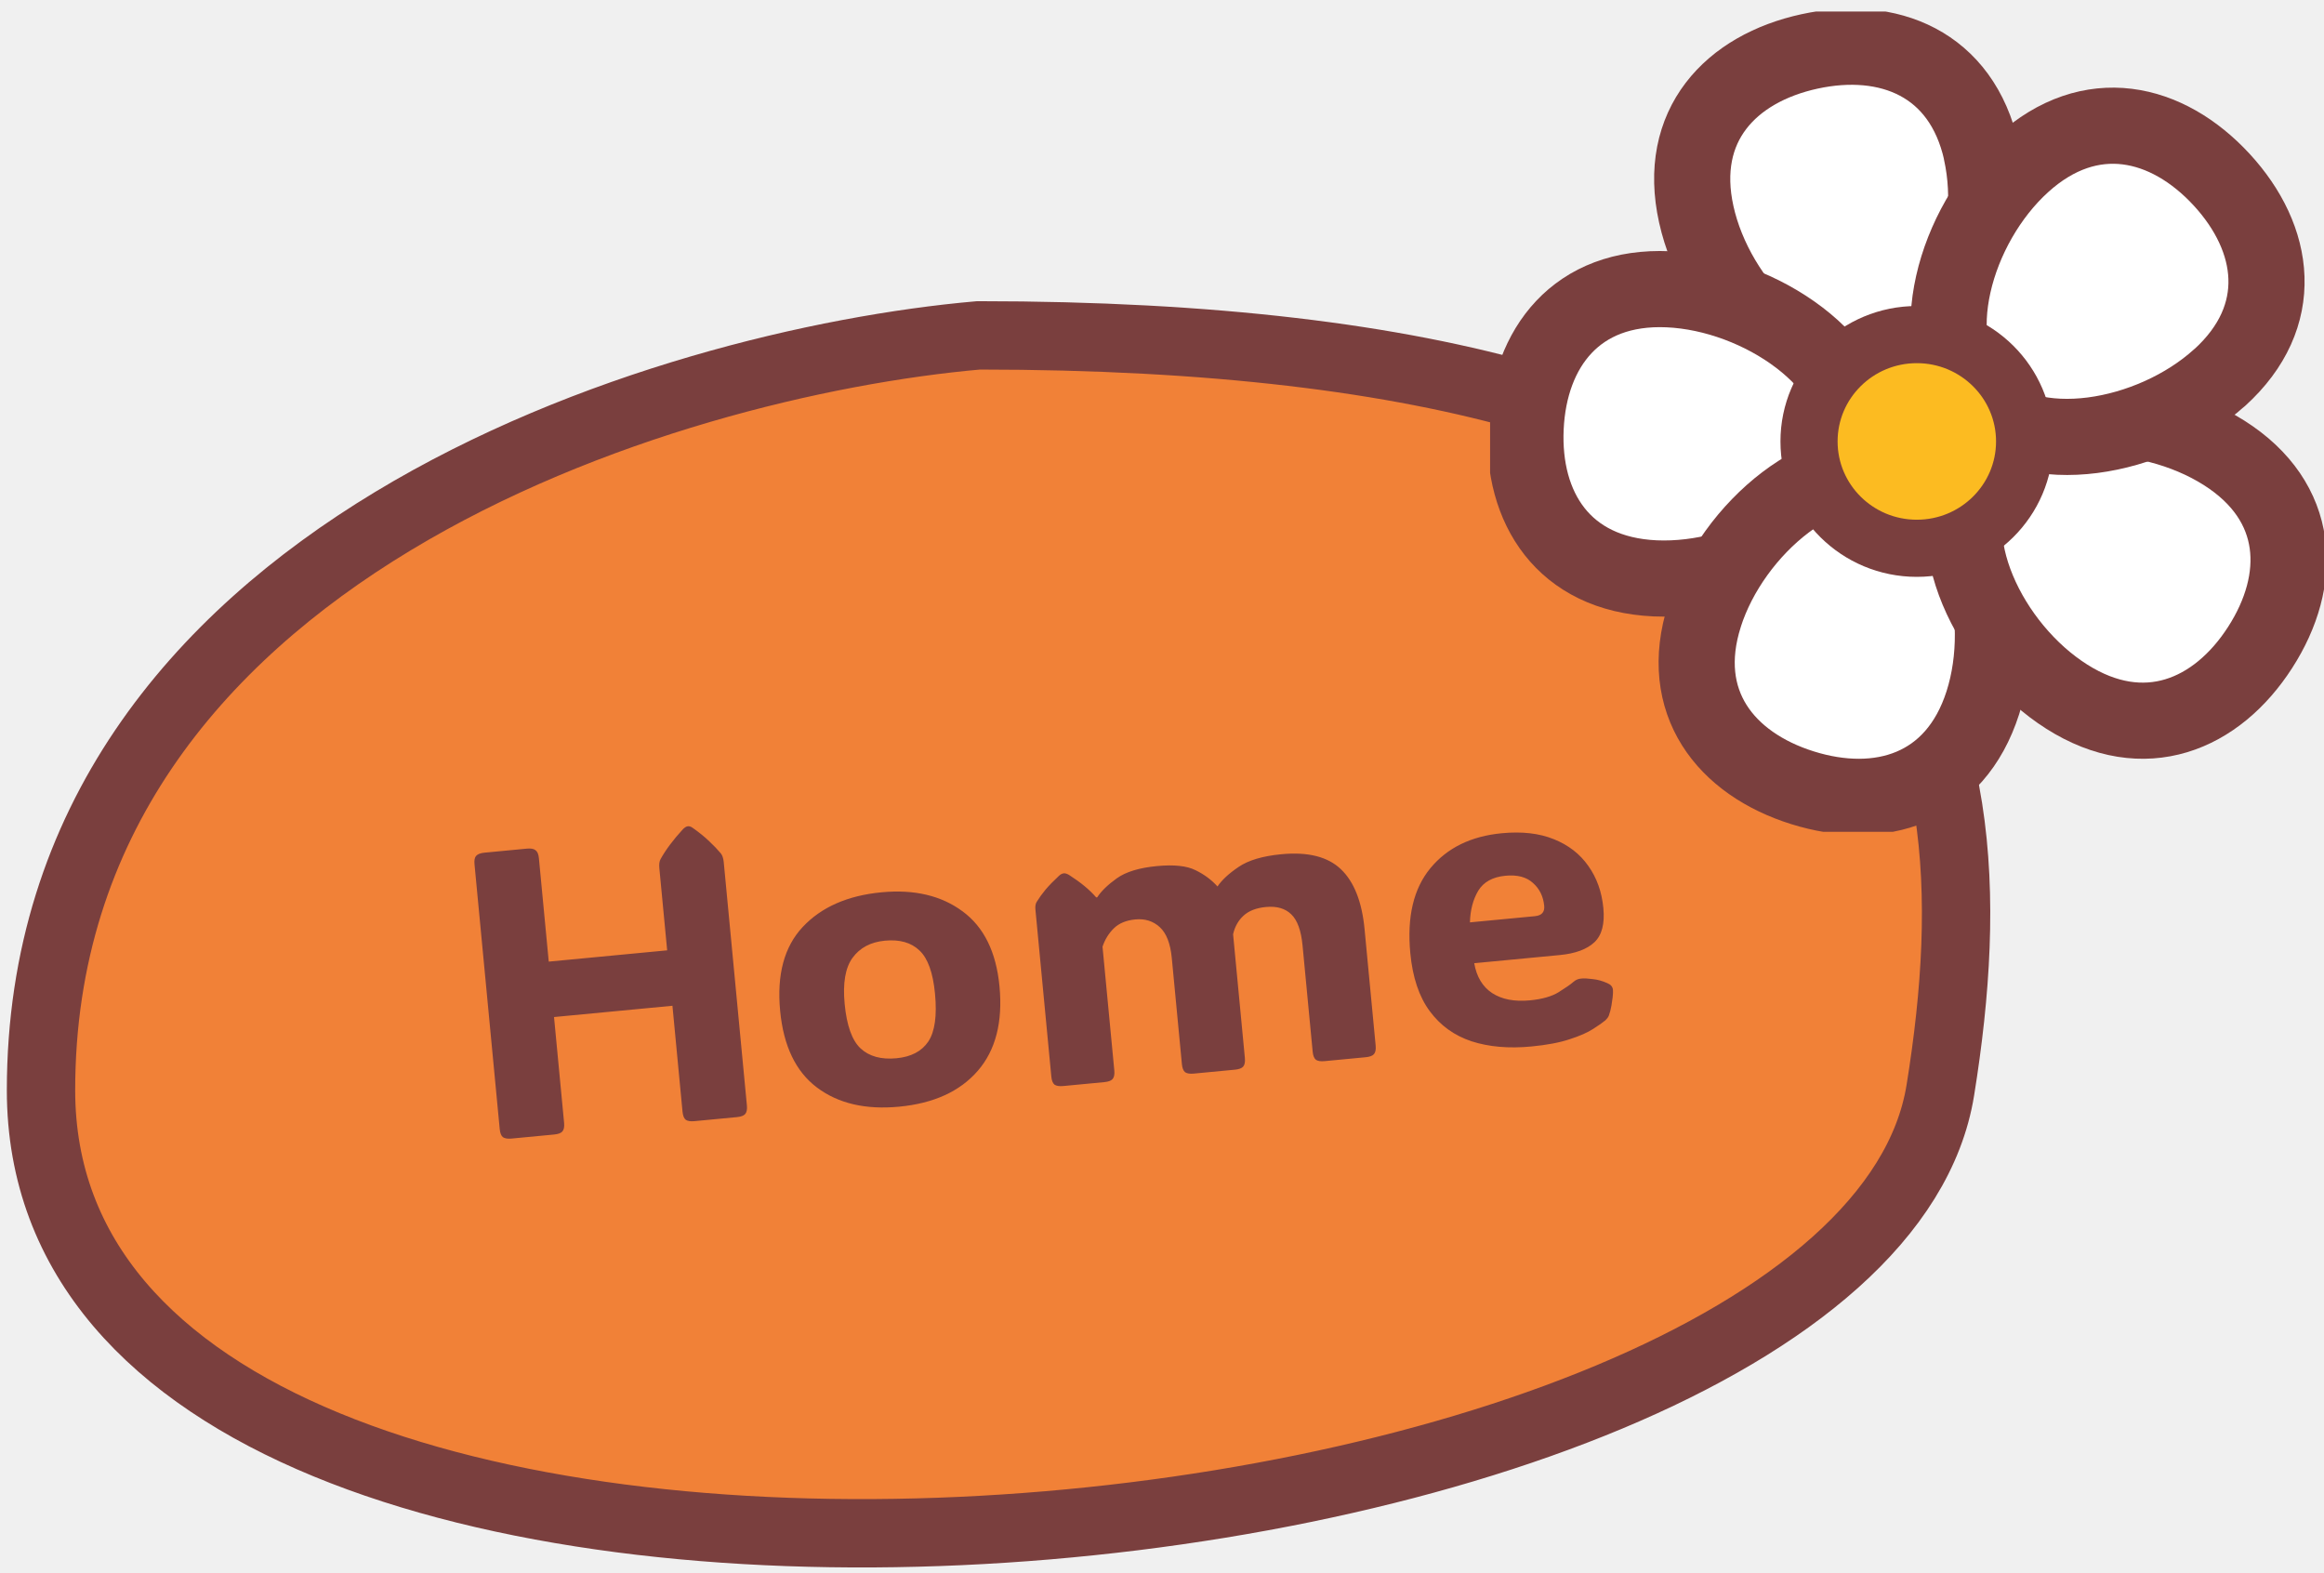
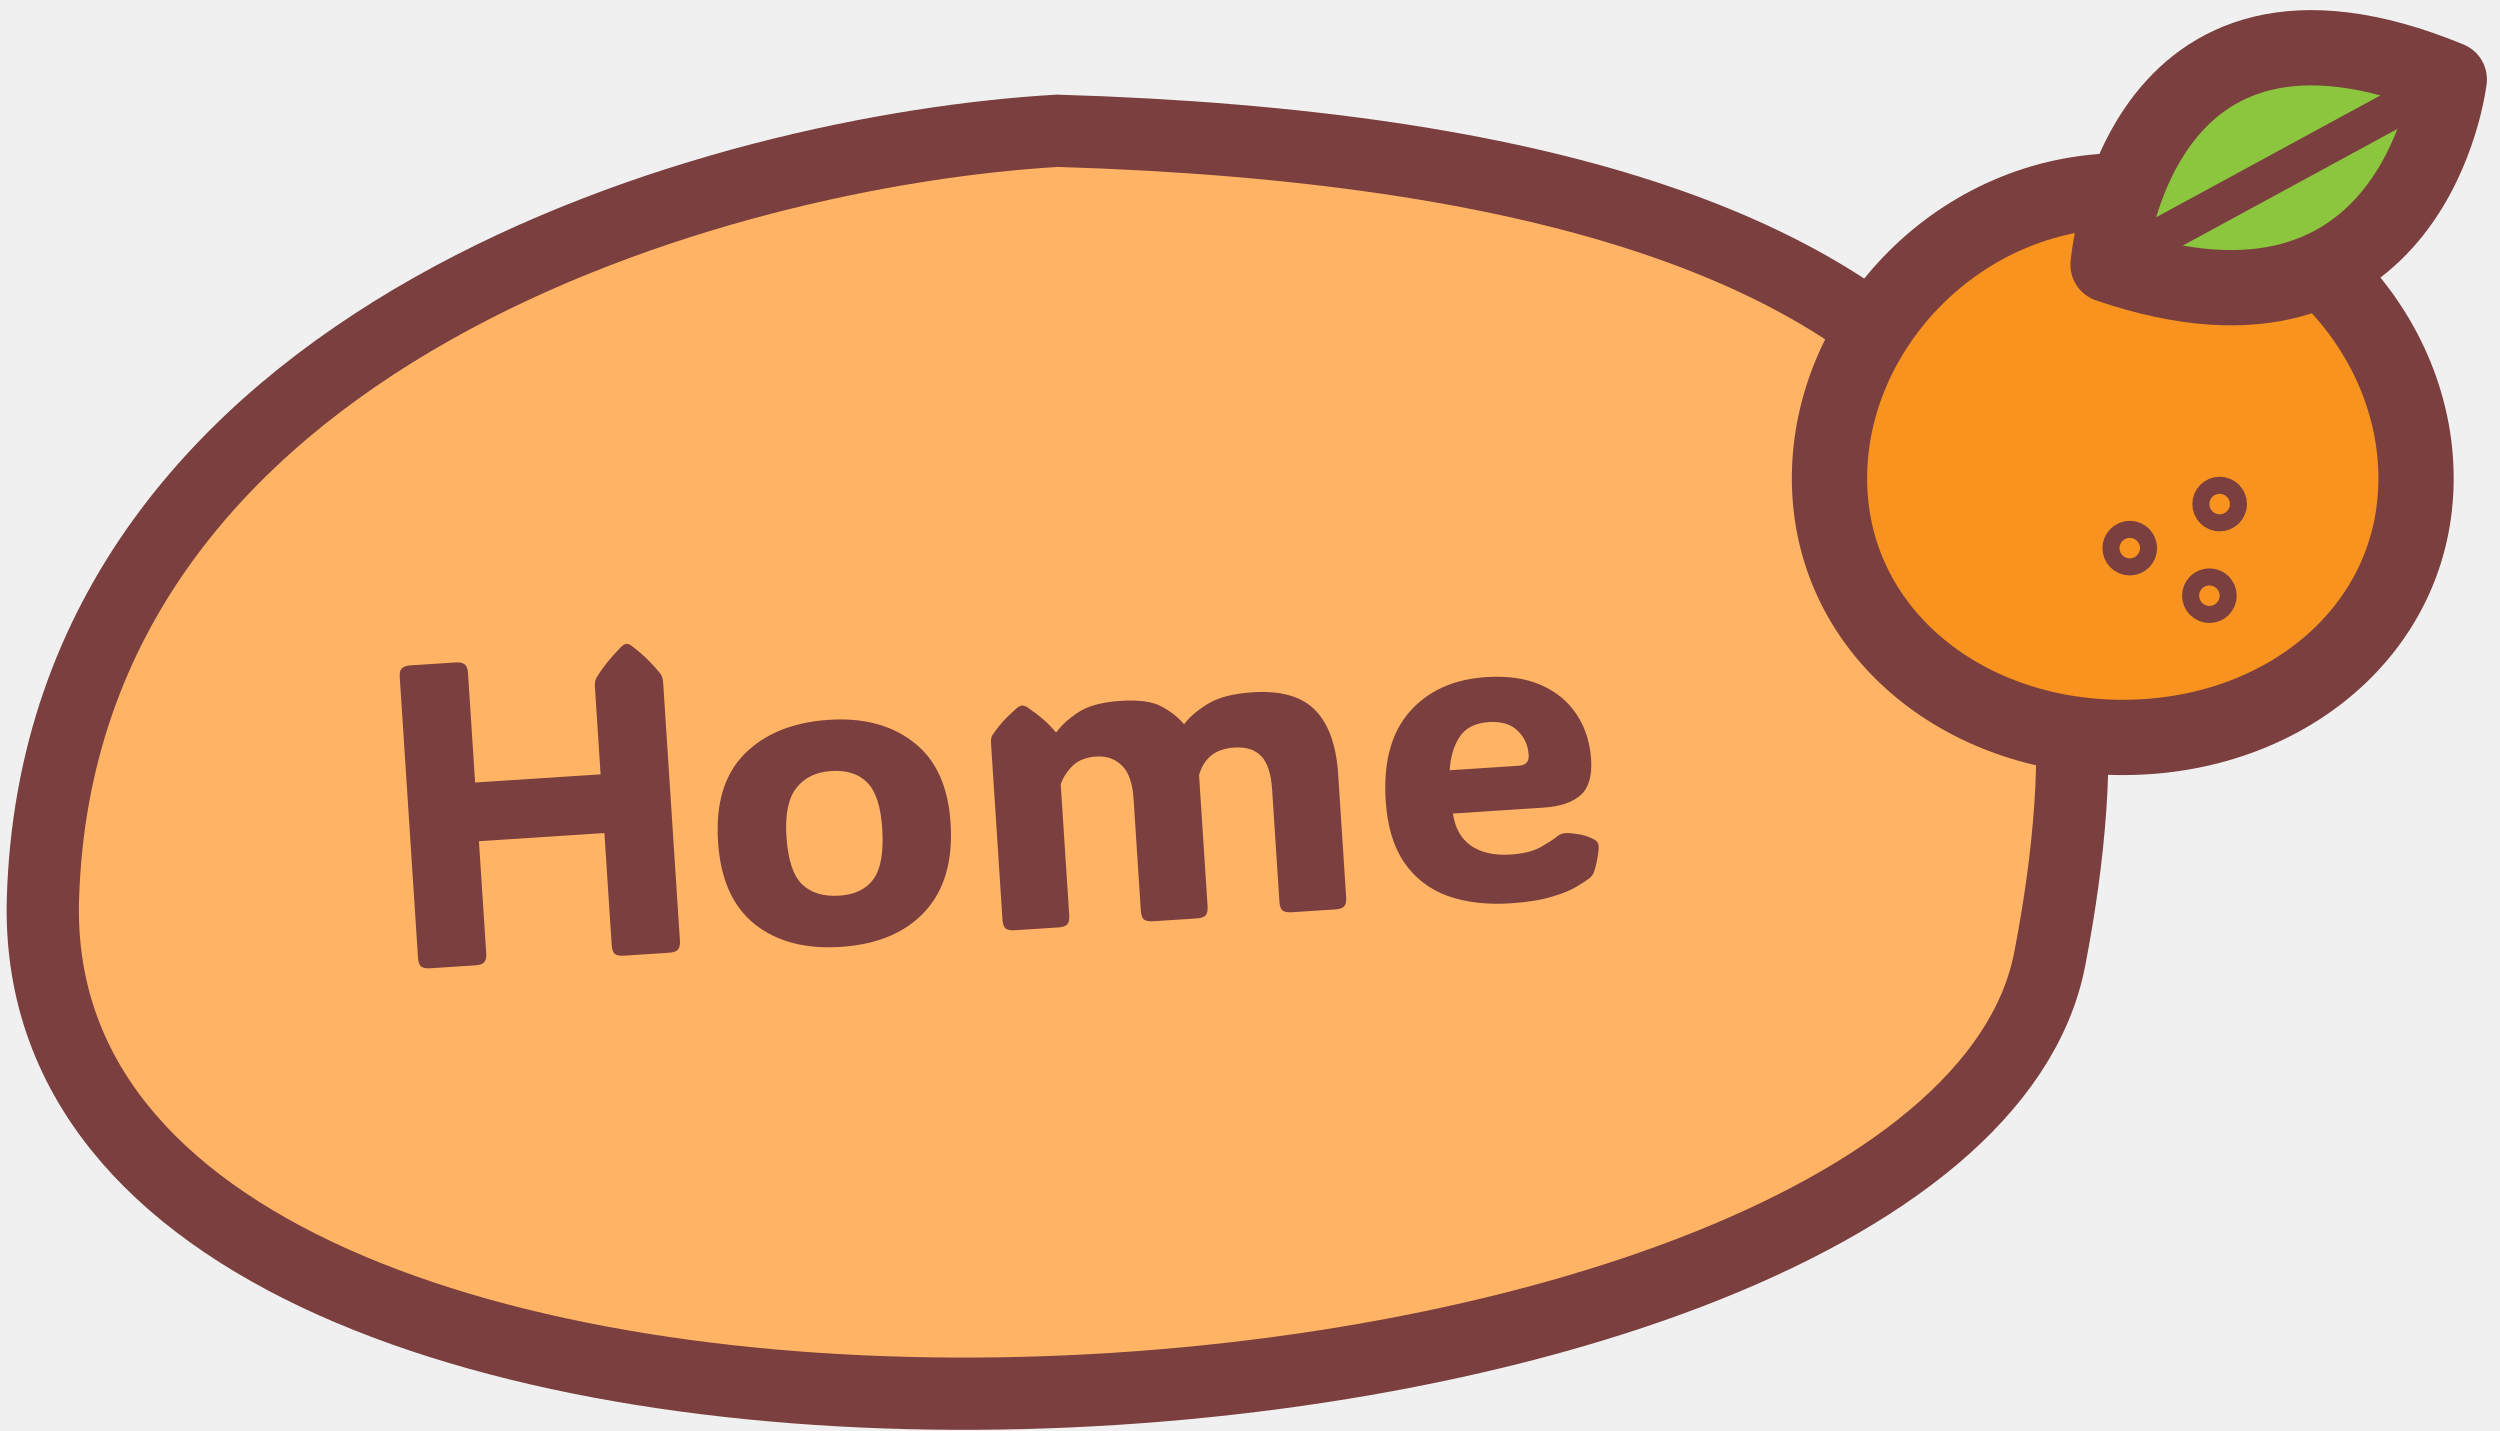
- <svg xmlns="http://www.w3.org/2000/svg" width="170" height="115" viewBox="0 0 170 115" fill="none">
-   <path d="M3 79.744C3 40.391 48.72 26.538 71.581 24.53C140.161 24.53 146.52 51.323 141.935 79.744C136 116.53 3 128.935 3 79.744Z" fill="#F18137" stroke="#7A3F3E" stroke-width="5" />
-   <path d="M48.231 63.504C48.204 63.222 48.232 63.004 48.315 62.849C48.692 62.165 49.24 61.431 49.96 60.647C50.094 60.516 50.215 60.446 50.322 60.435C50.439 60.424 50.566 60.471 50.703 60.576C51.166 60.904 51.56 61.225 51.884 61.538C52.207 61.84 52.49 62.137 52.734 62.428C52.846 62.574 52.915 62.783 52.941 63.056L54.636 80.861C54.664 81.152 54.62 81.362 54.505 81.491C54.399 81.609 54.2 81.682 53.908 81.71L50.802 82.006C50.51 82.034 50.296 82 50.16 81.905C50.032 81.799 49.954 81.601 49.926 81.309L49.189 73.566L40.527 74.391L41.264 82.134C41.292 82.426 41.248 82.636 41.133 82.765C41.026 82.883 40.827 82.956 40.536 82.983L37.43 83.279C37.138 83.307 36.924 83.273 36.787 83.178C36.66 83.073 36.582 82.874 36.554 82.583L34.71 63.217C34.682 62.925 34.721 62.721 34.828 62.603C34.943 62.474 35.147 62.396 35.438 62.368L38.544 62.072C38.836 62.044 39.046 62.083 39.173 62.189C39.31 62.284 39.392 62.477 39.42 62.769L40.141 70.337L48.803 69.512L48.231 63.504ZM65.769 80.948C63.319 81.181 61.318 80.715 59.764 79.548C58.211 78.382 57.312 76.51 57.067 73.934C56.815 71.29 57.366 69.246 58.719 67.802C60.082 66.348 62.003 65.503 64.482 65.267C66.873 65.04 68.85 65.504 70.412 66.66C71.973 67.806 72.873 69.633 73.112 72.141C73.361 74.756 72.831 76.818 71.523 78.326C70.215 79.833 68.297 80.707 65.769 80.948ZM65.579 77.405C66.648 77.304 67.424 76.896 67.905 76.183C68.385 75.461 68.549 74.292 68.395 72.679C68.249 71.143 67.869 70.09 67.256 69.52C66.651 68.94 65.809 68.702 64.73 68.805C63.69 68.904 62.901 69.322 62.363 70.06C61.834 70.787 61.642 71.909 61.786 73.426C61.937 75.01 62.325 76.097 62.95 76.685C63.584 77.272 64.461 77.512 65.579 77.405ZM89.059 64.84C89.377 64.368 89.891 63.892 90.6 63.413C91.319 62.922 92.363 62.612 93.734 62.482C95.678 62.296 97.131 62.663 98.091 63.582C99.052 64.501 99.628 65.962 99.818 67.965L100.629 76.481C100.657 76.772 100.613 76.983 100.498 77.111C100.392 77.229 100.193 77.302 99.901 77.33L96.897 77.616C96.605 77.644 96.391 77.61 96.255 77.515C96.127 77.41 96.049 77.211 96.021 76.92L95.282 69.162C95.179 68.073 94.906 67.314 94.463 66.885C94.019 66.447 93.398 66.266 92.601 66.342C91.891 66.409 91.343 66.623 90.955 66.984C90.576 67.334 90.325 67.785 90.201 68.336L91.063 77.392C91.091 77.683 91.047 77.894 90.932 78.022C90.826 78.14 90.626 78.213 90.335 78.241L87.331 78.527C87.039 78.555 86.825 78.521 86.689 78.426C86.561 78.321 86.483 78.122 86.455 77.831L85.716 70.073C85.615 69.013 85.323 68.261 84.839 67.817C84.356 67.372 83.759 67.184 83.049 67.251C82.379 67.315 81.855 67.532 81.478 67.901C81.101 68.271 80.825 68.719 80.649 69.246L81.512 78.301C81.54 78.593 81.496 78.803 81.38 78.932C81.274 79.05 81.075 79.123 80.783 79.151L77.779 79.437C77.488 79.464 77.274 79.431 77.137 79.336C77.009 79.23 76.931 79.032 76.904 78.74L75.74 66.52C75.718 66.287 75.749 66.102 75.834 65.967C76.013 65.675 76.229 65.375 76.484 65.066C76.749 64.756 77.075 64.421 77.463 64.061C77.58 63.951 77.697 63.891 77.814 63.88C77.92 63.87 78.047 63.907 78.192 63.991C78.631 64.273 79.01 64.546 79.329 64.81C79.649 65.074 79.935 65.35 80.188 65.64L80.261 65.633C80.552 65.184 81.028 64.722 81.689 64.247C82.35 63.772 83.332 63.472 84.635 63.348C85.879 63.23 86.821 63.331 87.46 63.653C88.097 63.965 88.63 64.361 89.059 64.84ZM112.01 76.545C110.367 76.701 108.913 76.575 107.648 76.166C106.382 75.747 105.36 75.01 104.583 73.956C103.805 72.902 103.332 71.49 103.164 69.721C102.911 67.067 103.401 64.995 104.632 63.504C105.863 62.013 107.607 61.16 109.862 60.946C111.33 60.806 112.595 60.95 113.656 61.379C114.727 61.807 115.568 62.458 116.181 63.331C116.804 64.204 117.172 65.233 117.285 66.419C117.395 67.576 117.175 68.411 116.626 68.924C116.076 69.438 115.233 69.749 114.095 69.857L107.839 70.453C108.013 71.447 108.45 72.175 109.151 72.638C109.862 73.1 110.782 73.277 111.909 73.17C112.804 73.085 113.506 72.885 114.015 72.572C114.534 72.248 114.893 71.998 115.092 71.822C115.263 71.668 115.466 71.585 115.701 71.573C115.885 71.555 116.152 71.569 116.499 71.615C116.856 71.649 117.213 71.748 117.572 71.91C117.827 72.013 117.965 72.176 117.987 72.4C117.999 72.526 117.992 72.709 117.965 72.946C117.949 73.085 117.919 73.289 117.876 73.558C117.832 73.817 117.767 74.064 117.682 74.298C117.634 74.41 117.551 74.521 117.434 74.63C117.252 74.785 116.954 74.995 116.537 75.26C116.131 75.525 115.561 75.775 114.829 76.011C114.097 76.258 113.157 76.436 112.01 76.545ZM107.526 67.466L112.279 67.013C112.775 66.966 113.001 66.714 112.958 66.257C112.892 65.567 112.618 65.009 112.136 64.584C111.663 64.149 110.994 63.972 110.129 64.055C109.186 64.144 108.52 64.512 108.13 65.157C107.75 65.802 107.548 66.571 107.526 67.466Z" fill="#7A3F3E" />
-   <g clip-path="url(#clip0_78_76)">
-     <path d="M144.933 11.126C146.382 17.643 143.364 26.084 137.605 27.345C131.847 28.606 125.522 22.19 124.083 15.682C122.634 9.165 126.609 5.013 132.367 3.761C138.125 2.509 143.494 4.617 144.942 11.126H144.933Z" fill="white" stroke="#7A3F3E" stroke-width="5.57" stroke-linecap="round" stroke-linejoin="round" />
-     <path d="M122.04 21.159C128.764 21.463 136.212 26.535 135.943 32.371C135.674 38.207 127.798 42.598 121.074 42.304C114.35 42 111.331 37.13 111.6 31.285C111.87 25.449 115.315 20.855 122.04 21.159Z" fill="white" stroke="#7A3F3E" stroke-width="5.57" stroke-linecap="round" stroke-linejoin="round" />
-     <path d="M124.686 45.001C126.72 38.64 133.593 32.822 139.212 34.59C144.831 36.357 147.079 45.038 145.045 51.399C143.011 57.76 137.475 59.38 131.856 57.621C126.238 55.863 122.653 51.371 124.686 45.01V45.001Z" fill="white" stroke="#7A3F3E" stroke-width="5.57" stroke-linecap="round" stroke-linejoin="round" />
-     <path d="M151.184 50.957C145.509 47.367 141.618 39.275 144.794 34.35C147.97 29.425 157.007 29.527 162.681 33.117C168.356 36.707 168.505 42.423 165.328 47.357C162.152 52.291 156.849 54.547 151.184 50.957Z" fill="white" stroke="#7A3F3E" stroke-width="5.57" stroke-linecap="round" stroke-linejoin="round" />
-     <path d="M162.356 27.622C157.388 32.123 148.5 33.752 144.525 29.435C140.549 25.118 142.983 16.492 147.952 11.991C152.92 7.49 158.53 8.824 162.514 13.142C166.489 17.459 167.325 23.12 162.366 27.622H162.356Z" fill="white" stroke="#7A3F3E" stroke-width="5.57" stroke-linecap="round" stroke-linejoin="round" />
-     <path d="M140.215 40.104C144.57 40.104 148.1 36.605 148.1 32.288C148.1 27.972 144.57 24.473 140.215 24.473C135.86 24.473 132.33 27.972 132.33 32.288C132.33 36.605 135.86 40.104 140.215 40.104Z" fill="#FCBB21" stroke="#7A3F3E" stroke-width="4.18" stroke-linecap="round" stroke-linejoin="round" />
+ <svg xmlns="http://www.w3.org/2000/svg" width="173" height="99" viewBox="0 0 173 99" fill="none">
+   <path d="M2.972 62.182C4.152 22.847 50.267 10.371 73.177 9.05C141.727 11.106 147.28 38.078 141.844 66.349C134.809 102.94 1.496 111.351 2.972 62.182Z" fill="#FFB465" stroke="#7A3F3E" stroke-width="5" />
+   <path d="M41.169 47.562C41.151 47.28 41.185 47.062 41.273 46.91C41.67 46.238 42.24 45.521 42.983 44.758C43.122 44.632 43.245 44.565 43.352 44.558C43.469 44.55 43.594 44.601 43.729 44.71C44.181 45.052 44.565 45.384 44.88 45.706C45.194 46.019 45.468 46.324 45.703 46.622C45.81 46.771 45.873 46.983 45.891 47.255L47.051 65.103C47.07 65.396 47.02 65.605 46.901 65.73C46.791 65.844 46.59 65.911 46.298 65.93L43.184 66.133C42.892 66.152 42.679 66.112 42.545 66.013C42.421 65.904 42.349 65.703 42.33 65.41L41.825 57.648L33.142 58.213L33.647 65.975C33.666 66.267 33.616 66.476 33.497 66.601C33.387 66.716 33.186 66.783 32.894 66.802L29.78 67.005C29.488 67.024 29.275 66.984 29.141 66.885C29.016 66.775 28.945 66.575 28.926 66.282L27.663 46.87C27.644 46.578 27.689 46.374 27.799 46.259C27.919 46.134 28.124 46.062 28.417 46.043L31.53 45.841C31.823 45.822 32.031 45.867 32.156 45.976C32.289 46.075 32.365 46.271 32.385 46.563L32.878 54.15L41.561 53.585L41.169 47.562ZM58.176 65.525C55.721 65.684 53.734 65.158 52.217 63.945C50.699 62.733 49.856 60.835 49.688 58.253C49.516 55.602 50.128 53.576 51.524 52.173C52.93 50.761 54.875 49.974 57.36 49.812C59.757 49.656 61.719 50.179 63.246 51.382C64.772 52.574 65.616 54.428 65.78 56.942C65.95 59.563 65.359 61.608 64.006 63.076C62.653 64.544 60.71 65.36 58.176 65.525ZM58.093 61.978C59.164 61.908 59.952 61.524 60.454 60.826C60.956 60.118 61.155 58.955 61.05 57.338C60.949 55.798 60.601 54.734 60.005 54.147C59.418 53.549 58.584 53.285 57.502 53.355C56.46 53.423 55.658 53.818 55.099 54.539C54.548 55.25 54.322 56.366 54.421 57.886C54.524 59.475 54.879 60.572 55.486 61.178C56.103 61.784 56.972 62.051 58.093 61.978ZM81.939 50.122C82.271 49.66 82.799 49.2 83.522 48.742C84.255 48.273 85.309 47.995 86.683 47.905C88.632 47.778 90.073 48.189 91.005 49.136C91.938 50.083 92.469 51.561 92.6 53.568L93.155 62.105C93.174 62.397 93.124 62.606 93.005 62.731C92.895 62.846 92.694 62.913 92.401 62.932L89.39 63.128C89.098 63.147 88.885 63.107 88.751 63.008C88.627 62.898 88.555 62.698 88.536 62.405L88.03 54.629C87.959 53.537 87.709 52.771 87.279 52.329C86.848 51.877 86.233 51.678 85.434 51.73C84.723 51.776 84.168 51.973 83.77 52.322C83.381 52.661 83.116 53.104 82.976 53.651L83.566 62.728C83.585 63.021 83.535 63.23 83.416 63.355C83.306 63.47 83.105 63.536 82.812 63.556L79.801 63.751C79.509 63.77 79.296 63.73 79.162 63.632C79.038 63.522 78.966 63.321 78.947 63.029L78.441 55.252C78.372 54.19 78.102 53.43 77.632 52.971C77.162 52.512 76.571 52.306 75.86 52.352C75.187 52.396 74.657 52.597 74.269 52.955C73.882 53.313 73.592 53.752 73.401 54.274L73.992 63.351C74.01 63.644 73.96 63.852 73.841 63.977C73.731 64.092 73.53 64.159 73.238 64.178L70.227 64.374C69.934 64.393 69.721 64.353 69.588 64.254C69.463 64.145 69.391 63.944 69.372 63.652L68.576 51.402C68.561 51.168 68.597 50.985 68.687 50.852C68.874 50.566 69.099 50.272 69.363 49.971C69.637 49.669 69.973 49.344 70.371 48.995C70.492 48.89 70.611 48.833 70.727 48.825C70.835 48.818 70.96 48.859 71.102 48.948C71.533 49.243 71.903 49.527 72.215 49.8C72.526 50.074 72.804 50.359 73.048 50.656L73.121 50.651C73.426 50.211 73.915 49.763 74.59 49.308C75.265 48.853 76.256 48.583 77.561 48.498C78.809 48.417 79.747 48.547 80.376 48.888C81.004 49.219 81.525 49.63 81.939 50.122ZM104.529 62.51C102.882 62.617 101.432 62.447 100.18 62C98.927 61.544 97.928 60.777 97.182 59.7C96.437 58.623 96.007 57.197 95.891 55.424C95.718 52.764 96.27 50.707 97.545 49.254C98.821 47.801 100.589 47.001 102.85 46.854C104.321 46.758 105.581 46.94 106.629 47.401C107.686 47.86 108.508 48.536 109.094 49.427C109.691 50.318 110.027 51.358 110.105 52.547C110.18 53.707 109.936 54.535 109.371 55.032C108.806 55.528 107.954 55.814 106.814 55.888L100.543 56.296C100.686 57.294 101.101 58.036 101.788 58.519C102.485 59.003 103.399 59.207 104.529 59.134C105.426 59.075 106.133 58.897 106.652 58.599C107.18 58.291 107.546 58.052 107.751 57.882C107.927 57.734 108.132 57.657 108.367 57.651C108.552 57.639 108.818 57.661 109.164 57.717C109.519 57.762 109.874 57.871 110.227 58.044C110.479 58.155 110.612 58.322 110.627 58.546C110.635 58.673 110.623 58.855 110.589 59.092C110.569 59.23 110.533 59.433 110.482 59.701C110.43 59.959 110.358 60.203 110.265 60.434C110.214 60.545 110.128 60.654 110.008 60.759C109.822 60.908 109.517 61.109 109.093 61.362C108.678 61.614 108.102 61.847 107.362 62.062C106.623 62.286 105.679 62.435 104.529 62.51ZM100.319 53.301L105.084 52.991C105.581 52.959 105.815 52.714 105.785 52.256C105.74 51.564 105.483 50.998 105.014 50.559C104.554 50.109 103.89 49.913 103.023 49.969C102.078 50.031 101.401 50.378 100.992 51.011C100.592 51.644 100.368 52.407 100.319 53.301Z" fill="#7A3F3E" />
+   <g clip-path="url(#clip0_215_9696)">
+     <path d="M167.19 33.101C167.19 43.551 158.1 51.031 146.9 51.031C135.7 51.031 126.6 43.551 126.6 33.101C126.6 22.651 135.69 13.201 146.9 13.201C158.11 13.201 167.19 22.661 167.19 33.101Z" fill="#F7931E" stroke="#7A3F3E" stroke-width="5.21" stroke-linecap="round" stroke-linejoin="round" />
+     <path d="M145.88 18.321C145.88 18.321 147.63 -3.539 169.49 5.491C169.49 5.491 167.16 25.601 145.88 18.321Z" fill="#8CC63F" stroke="#7A3F3E" stroke-width="5.21" stroke-linecap="round" stroke-linejoin="round" />
+     <path d="M145.88 18.321L169.49 5.491" stroke="#7A3F3E" stroke-width="2.6" stroke-linecap="round" stroke-linejoin="round" />
+     <path d="M147.38 38.521C147.706 38.521 147.97 38.257 147.97 37.931C147.97 37.605 147.706 37.341 147.38 37.341C147.054 37.341 146.79 37.605 146.79 37.931C146.79 38.257 147.054 38.521 147.38 38.521Z" stroke="#7A3F3E" stroke-width="2.6" stroke-linecap="round" stroke-linejoin="round" />
+     <path d="M153.6 35.471C153.926 35.471 154.19 35.206 154.19 34.88C154.19 34.555 153.926 34.291 153.6 34.291C153.274 34.291 153.01 34.555 153.01 34.88C153.01 35.206 153.274 35.471 153.6 35.471Z" stroke="#7A3F3E" stroke-width="2.6" stroke-linecap="round" stroke-linejoin="round" />
+     <path d="M152.89 41.811C153.216 41.811 153.48 41.547 153.48 41.221C153.48 40.895 153.216 40.631 152.89 40.631C152.564 40.631 152.3 40.895 152.3 41.221C152.3 41.547 152.564 41.811 152.89 41.811Z" stroke="#7A3F3E" stroke-width="2.6" stroke-linecap="round" stroke-linejoin="round" />
  </g>
  <defs>
-     <clipPath id="clip0_78_76">
-       <rect width="61" height="60" fill="white" transform="translate(109 0.843262)" />
+     <clipPath id="clip0_215_9696">
+       <rect width="48.09" height="52.94" fill="white" transform="translate(124 0.700684)" />
    </clipPath>
  </defs>
</svg>
